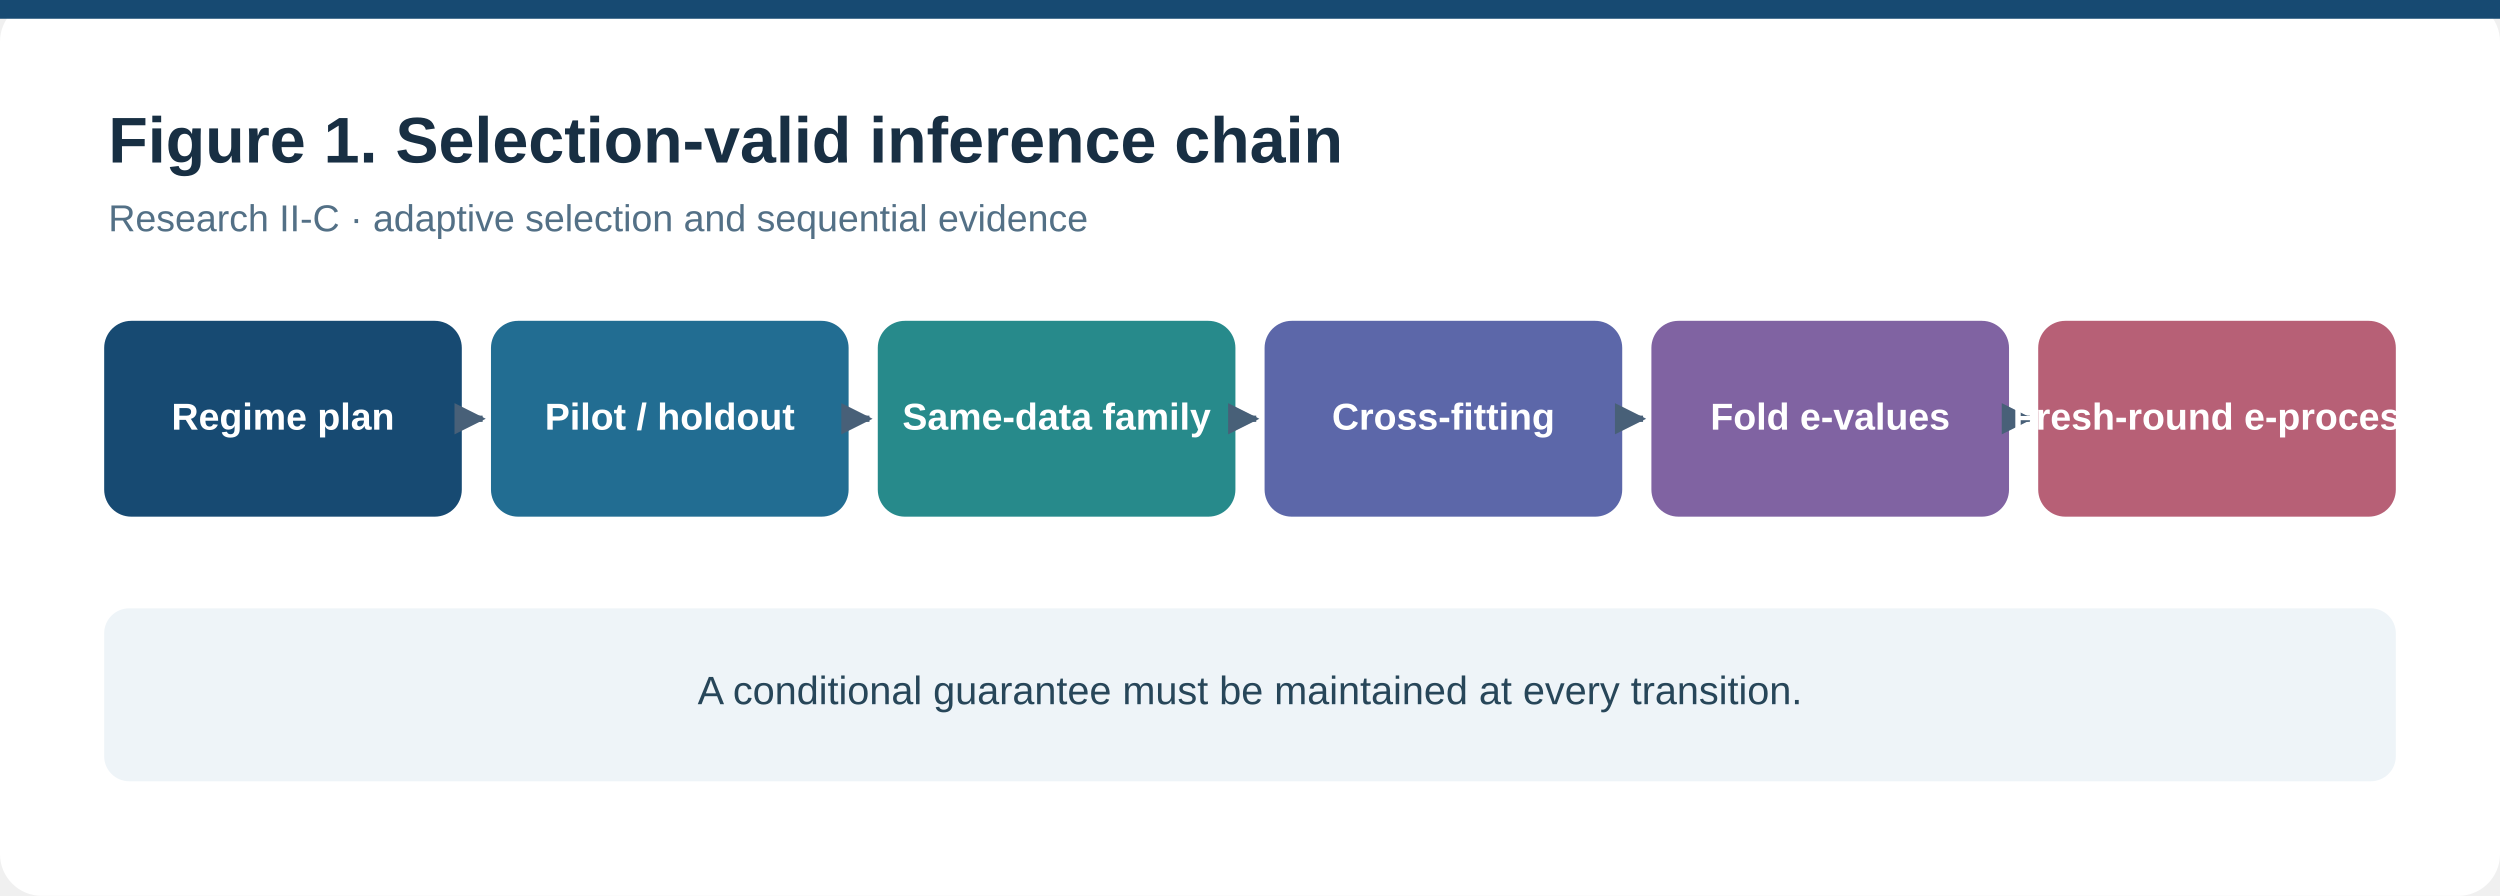
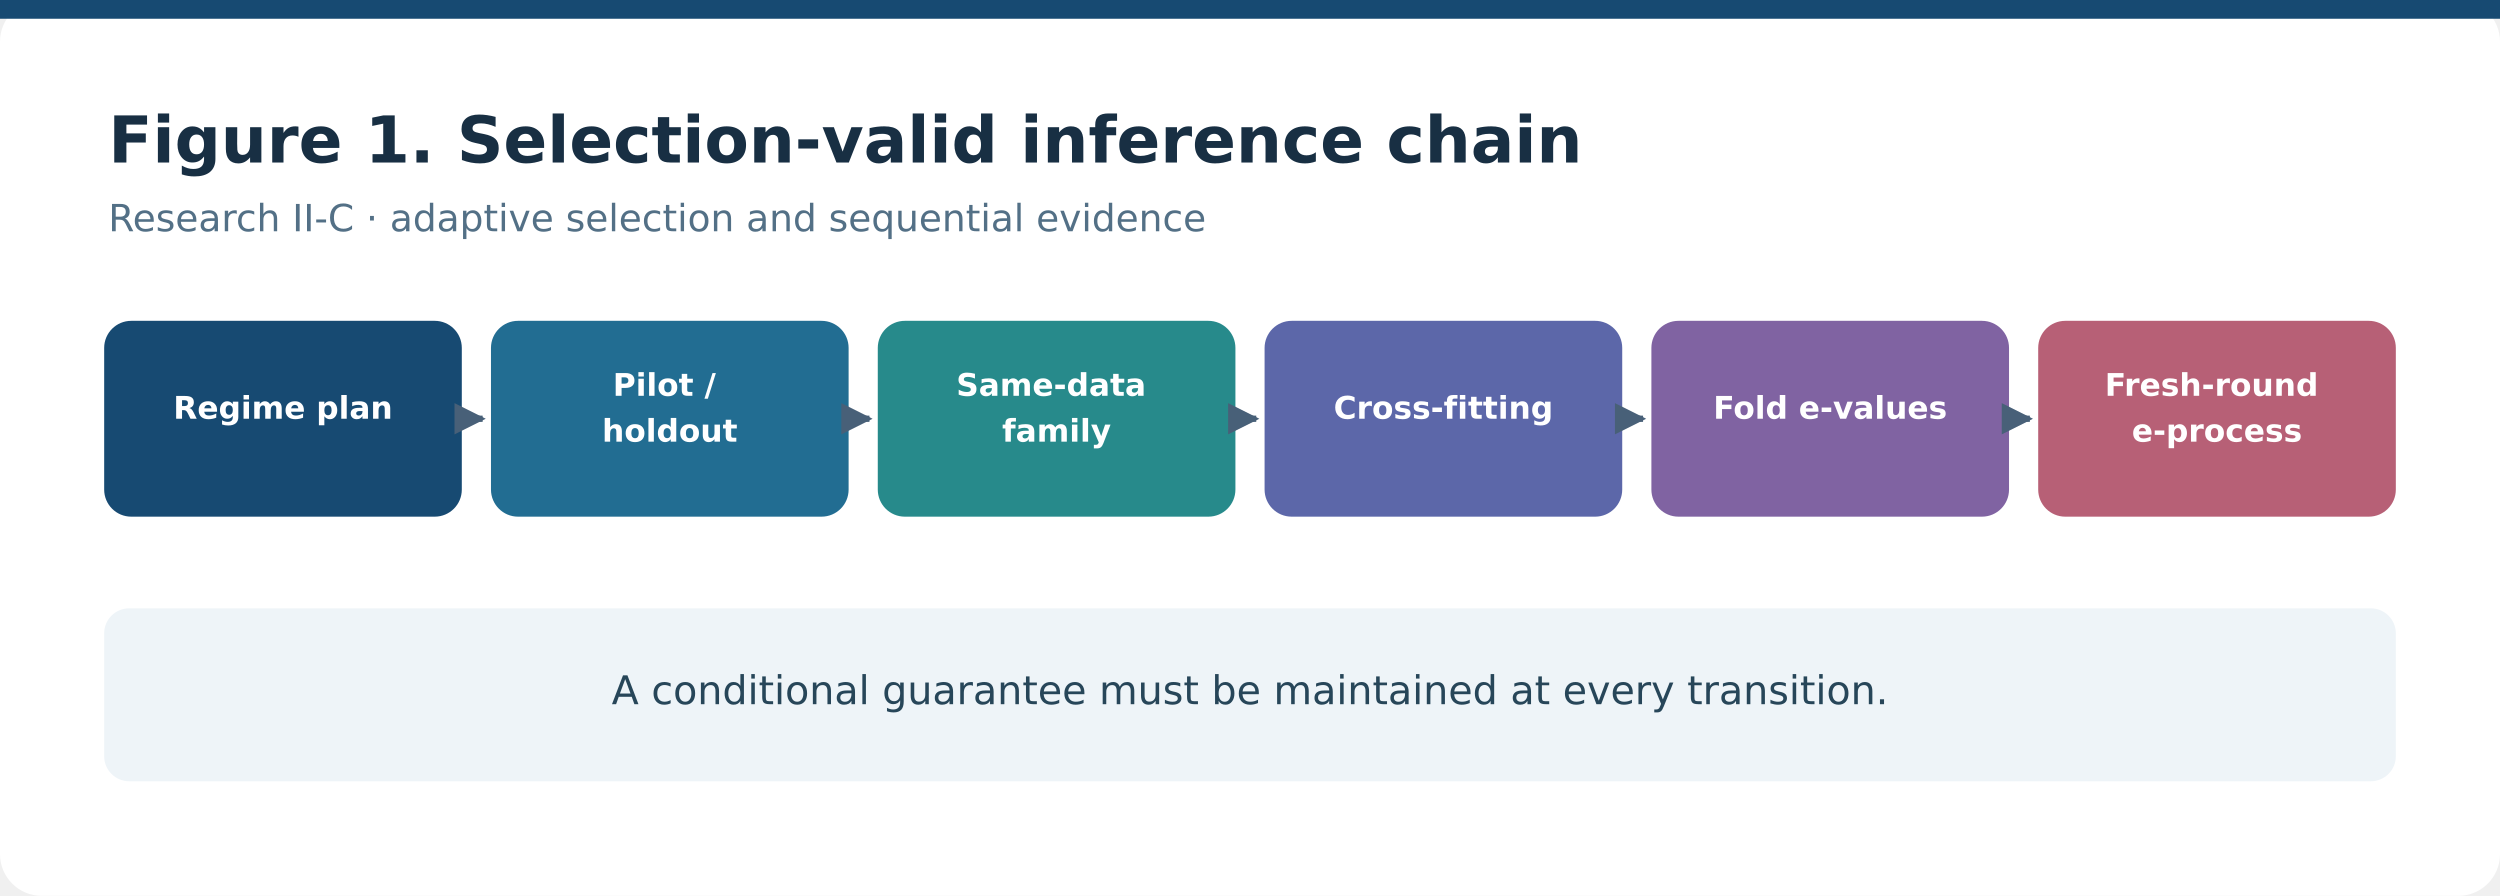
<svg xmlns="http://www.w3.org/2000/svg" width="1200" height="430" viewBox="0 0 1200 430" role="img" aria-label="Selection-valid inference chain">
  <defs>
    <marker id="arrow" viewBox="0 0 10 10" refX="9" refY="5" markerWidth="5" markerHeight="5" orient="auto-start-reverse">
      <path d="M0 0L10 5L0 10Z" fill="#486078" />
    </marker>
  </defs>
-   <rect width="1200" height="430" rx="20" fill="#ffffff" />
-   <rect x="0" y="0" width="1200" height="9" fill="#174a72" />
-   <text x="52" y="78" font-family="Arial,Helvetica,sans-serif" font-size="31" font-weight="700" fill="#182f43">Figure 1. Selection-valid inference chain</text>
-   <text x="52" y="111" font-family="Arial,Helvetica,sans-serif" font-size="18" fill="#537086">Research II-C · adaptive selection and sequential evidence</text>
+   <rect width="1200" height="430" rx="20" fill="#fff" />
+   <rect width="1200" height="9" fill="#174a72" />
+   <text x="52" y="78" font-family="DejaVu Sans,Arial,sans-serif" font-size="31" font-weight="700" fill="#182f43">Figure 1. Selection-valid inference chain</text>
+   <text x="52" y="111" font-family="DejaVu Sans,Arial,sans-serif" font-size="18" fill="#537086">Research II-C · adaptive selection and sequential evidence</text>
  <rect x="50" y="154" width="171.667" height="94" rx="13" fill="#174a72" />
-   <text x="135.833" y="200" text-anchor="middle" dominant-baseline="central" font-family="Arial,Helvetica,sans-serif" font-size="18" font-weight="600" fill="#fff">Regime plan</text>
+   <text text-anchor="middle" font-family="DejaVu Sans,Arial,sans-serif" font-size="15" font-weight="600" fill="#fff">
+     <tspan x="135.833" y="201">Regime plan</tspan>
+   </text>
  <path d="M 223.667 201 H 231.667" stroke="#486078" stroke-width="3" marker-end="url(#arrow)" />
  <rect x="235.667" y="154" width="171.667" height="94" rx="13" fill="#226d92" />
-   <text x="321.5" y="200" text-anchor="middle" dominant-baseline="central" font-family="Arial,Helvetica,sans-serif" font-size="18" font-weight="600" fill="#fff">Pilot / holdout</text>
+   <text text-anchor="middle" font-family="DejaVu Sans,Arial,sans-serif" font-size="15" font-weight="600" fill="#fff">
+     <tspan x="321.5" y="190">Pilot /</tspan>
+     <tspan x="321.5" y="212">holdout</tspan>
+   </text>
  <path d="M 409.333 201 H 417.333" stroke="#486078" stroke-width="3" marker-end="url(#arrow)" />
  <rect x="421.333" y="154" width="171.667" height="94" rx="13" fill="#278a8b" />
-   <text x="507.167" y="200" text-anchor="middle" dominant-baseline="central" font-family="Arial,Helvetica,sans-serif" font-size="18" font-weight="600" fill="#fff">Same-data family</text>
+   <text text-anchor="middle" font-family="DejaVu Sans,Arial,sans-serif" font-size="15" font-weight="600" fill="#fff">
+     <tspan x="507.167" y="190">Same-data</tspan>
+     <tspan x="507.167" y="212">family</tspan>
+   </text>
  <path d="M 595 201 H 603" stroke="#486078" stroke-width="3" marker-end="url(#arrow)" />
  <rect x="607" y="154" width="171.667" height="94" rx="13" fill="#5c67a9" />
-   <text x="692.833" y="200" text-anchor="middle" dominant-baseline="central" font-family="Arial,Helvetica,sans-serif" font-size="18" font-weight="600" fill="#fff">Cross-fitting</text>
+   <text text-anchor="middle" font-family="DejaVu Sans,Arial,sans-serif" font-size="15" font-weight="600" fill="#fff">
+     <tspan x="692.833" y="201">Cross-fitting</tspan>
+   </text>
  <path d="M 780.667 201 H 788.667" stroke="#486078" stroke-width="3" marker-end="url(#arrow)" />
  <rect x="792.667" y="154" width="171.667" height="94" rx="13" fill="#8063a2" />
-   <text x="878.5" y="200" text-anchor="middle" dominant-baseline="central" font-family="Arial,Helvetica,sans-serif" font-size="18" font-weight="600" fill="#fff">Fold e-values</text>
+   <text text-anchor="middle" font-family="DejaVu Sans,Arial,sans-serif" font-size="15" font-weight="600" fill="#fff">
+     <tspan x="878.5" y="201">Fold e-values</tspan>
+   </text>
  <path d="M 966.333 201 H 974.333" stroke="#486078" stroke-width="3" marker-end="url(#arrow)" />
  <rect x="978.333" y="154" width="171.667" height="94" rx="13" fill="#b76076" />
-   <text x="1064.167" y="200" text-anchor="middle" dominant-baseline="central" font-family="Arial,Helvetica,sans-serif" font-size="18" font-weight="600" fill="#fff">Fresh-round e-process</text>
+   <text text-anchor="middle" font-family="DejaVu Sans,Arial,sans-serif" font-size="15" font-weight="600" fill="#fff">
+     <tspan x="1064.167" y="190">Fresh-round</tspan>
+     <tspan x="1064.167" y="212">e-process</tspan>
+   </text>
  <rect x="50" y="292" width="1100" height="83" rx="12" fill="#eef4f8" />
-   <text x="600" y="338" font-family="Arial,Helvetica,sans-serif" text-anchor="middle" font-size="19" font-weight="500" fill="#274659">A conditional guarantee must be maintained at every transition.</text>
+   <text x="600" y="338" text-anchor="middle" font-family="DejaVu Sans,Arial,sans-serif" font-size="19" fill="#274659">A conditional guarantee must be maintained at every transition.</text>
</svg>
